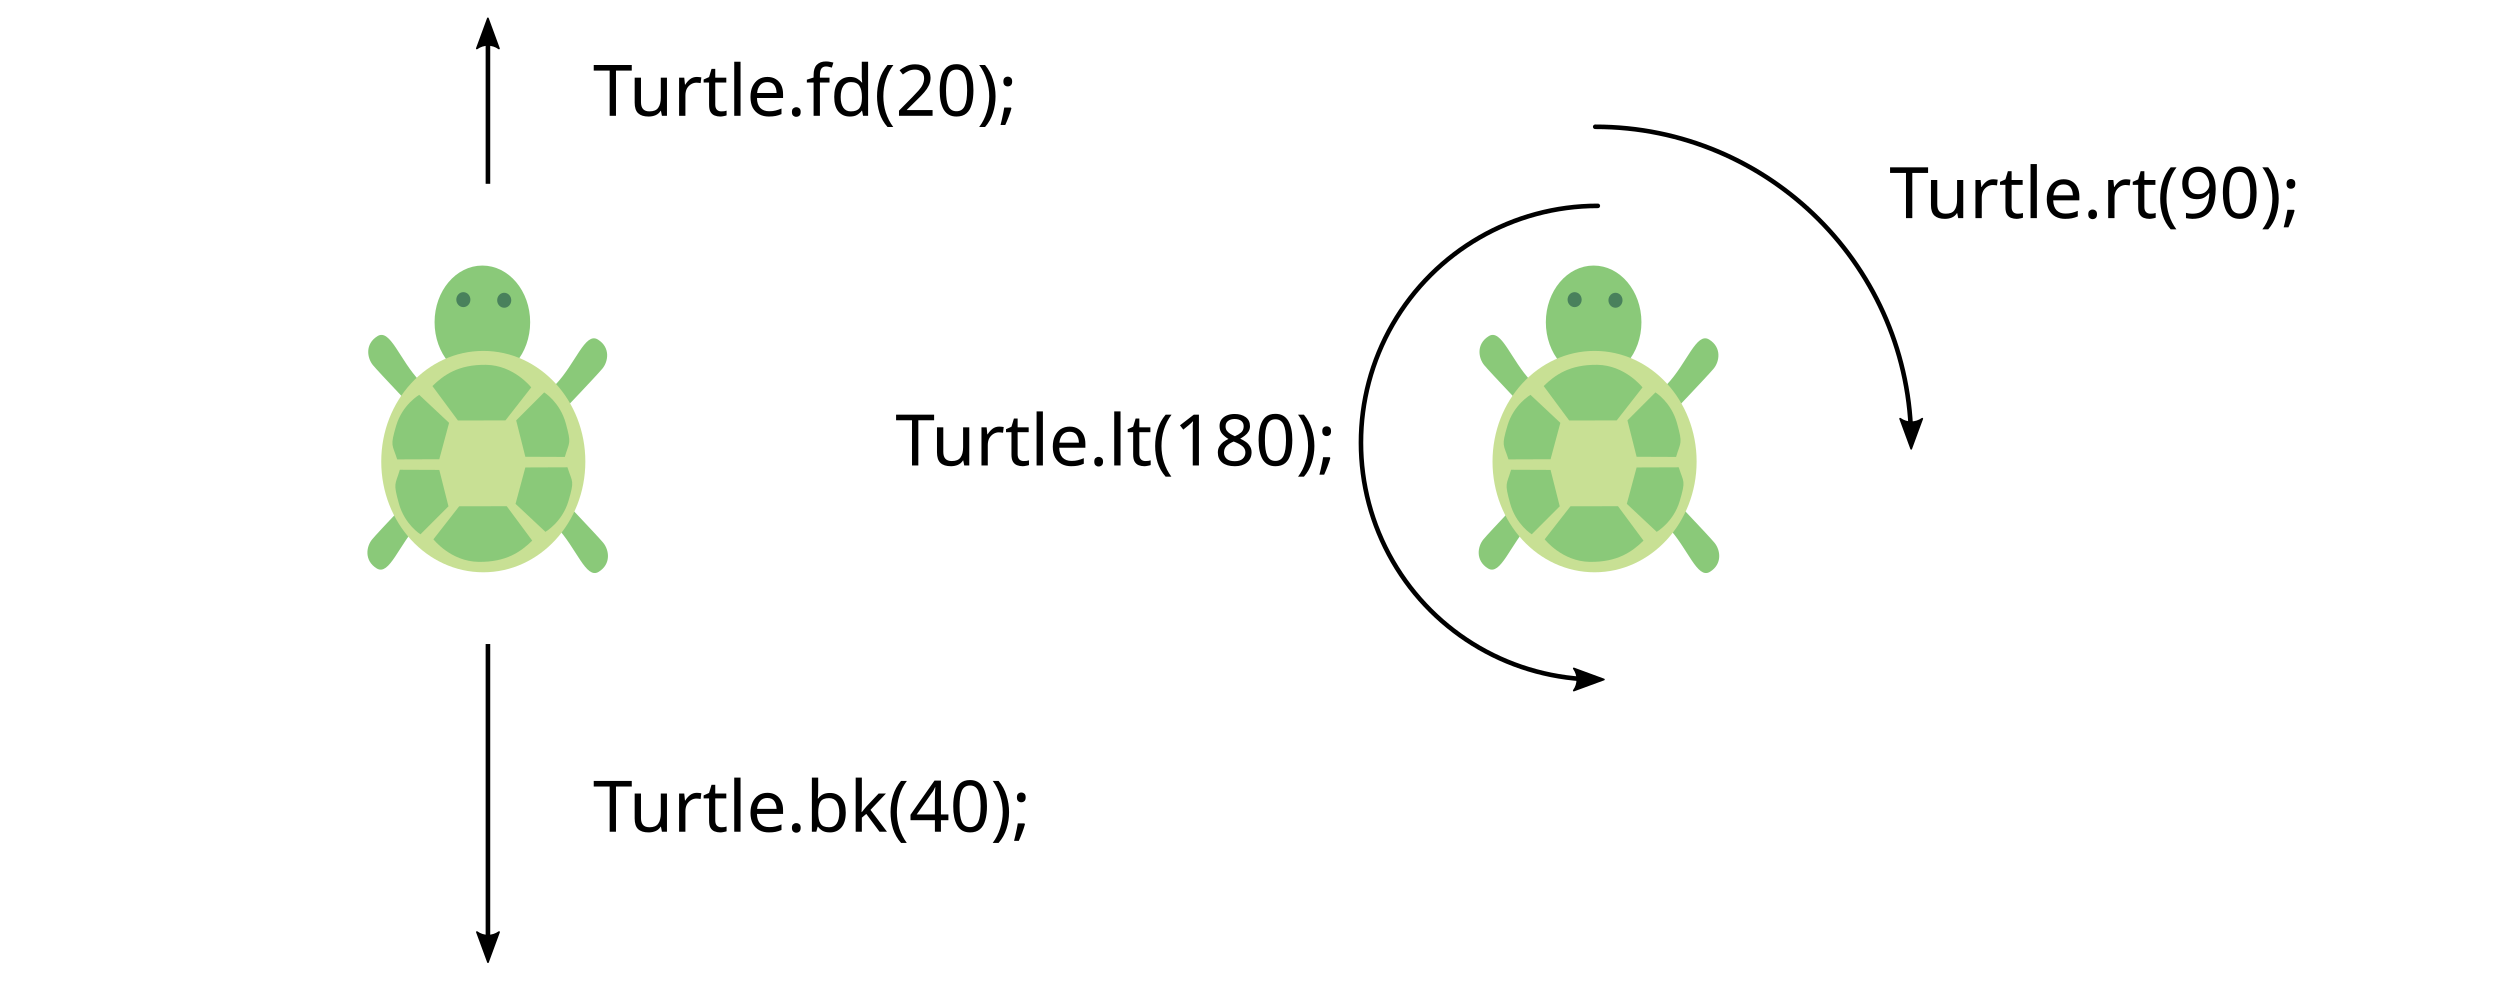
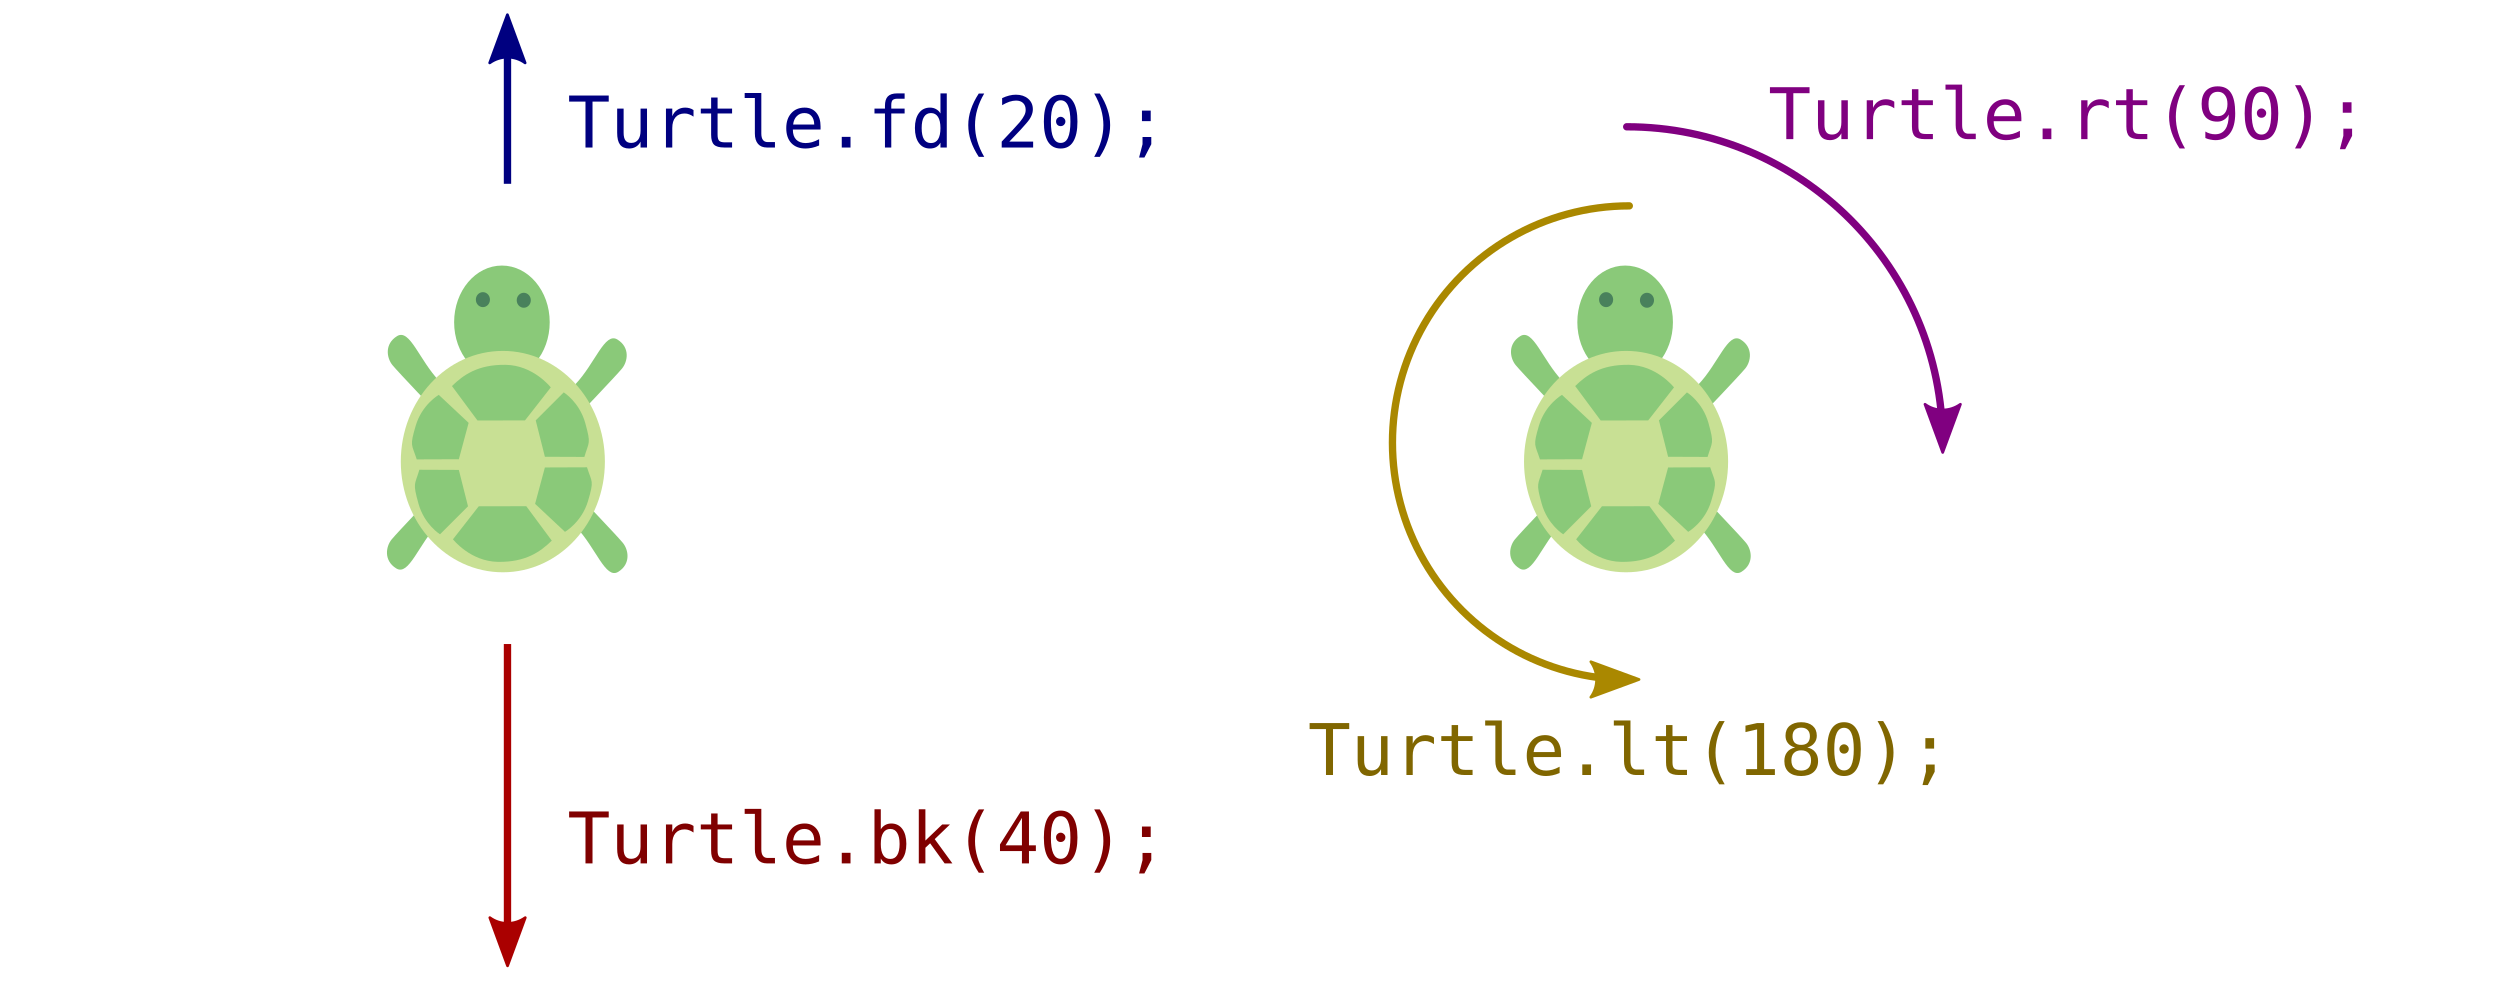
<svg xmlns="http://www.w3.org/2000/svg" width="272.187mm" height="106.756mm" viewBox="0 0 272.187 106.756" version="1.1" id="svg5">
  <defs id="defs2">
    <marker style="overflow:visible" id="Arrow2Mstart" refX="0" refY="0" orient="auto">
      <path transform="scale(0.6)" d="M 8.719,4.034 -2.207,0.016 8.719,-4.002 c -1.745,2.372 -1.735,5.617 -6e-7,8.035 z" style="fill:context-stroke;fill-rule:evenodd;stroke:context-stroke;stroke-width:0.625;stroke-linejoin:round" id="path18178" />
    </marker>
    <marker style="overflow:visible" id="Arrow1Mstart" refX="0" refY="0" orient="auto">
      <path transform="matrix(0.4,0,0,0.4,4,0)" style="fill:context-stroke;fill-rule:evenodd;stroke:context-stroke;stroke-width:1pt" d="M 0,0 5,-5 -12.5,0 5,5 Z" id="path18160" />
    </marker>
    <marker style="overflow:visible" id="marker39132" refX="0" refY="0" orient="auto">
      <path transform="matrix(0.8,0,0,0.8,10,0)" style="fill:context-stroke;fill-rule:evenodd;stroke:context-stroke;stroke-width:1pt" d="M 0,0 5,-5 -12.5,0 5,5 Z" id="path39130" />
    </marker>
    <marker style="overflow:visible" id="TriangleOutS" refX="0" refY="0" orient="auto">
      <path transform="scale(0.2)" style="fill:context-stroke;fill-rule:evenodd;stroke:context-stroke;stroke-width:1pt" d="M 5.77,0 -2.88,5 V -5 Z" id="path18302" />
    </marker>
    <marker style="overflow:visible" id="marker18464" refX="0" refY="0" orient="auto">
      <path transform="matrix(-0.2,0,0,-0.2,-1.2,0)" style="fill:context-stroke;fill-rule:evenodd;stroke:context-stroke;stroke-width:1pt" d="M 0,0 5,-5 -12.5,0 5,5 Z" id="path18462" />
    </marker>
    <marker style="overflow:visible" id="Arrow1Send" refX="0" refY="0" orient="auto">
      <path transform="matrix(-0.2,0,0,-0.2,-1.2,0)" style="fill:context-stroke;fill-rule:evenodd;stroke:context-stroke;stroke-width:1pt" d="M 0,0 5,-5 -12.5,0 5,5 Z" id="path18169" />
    </marker>
    <marker style="overflow:visible" id="Arrow2Send" refX="0" refY="0" orient="auto">
      <path transform="matrix(-0.3,0,0,-0.3,0.69,0)" d="M 8.719,4.034 -2.207,0.016 8.719,-4.002 c -1.745,2.372 -1.735,5.617 -6e-7,8.035 z" style="fill:context-stroke;fill-rule:evenodd;stroke:context-stroke;stroke-width:0.625;stroke-linejoin:round" id="path18187" />
    </marker>
    <marker style="overflow:visible" id="Arrow2Mend" refX="0" refY="0" orient="auto">
      <path transform="scale(-0.6)" d="M 8.719,4.034 -2.207,0.016 8.719,-4.002 c -1.745,2.372 -1.735,5.617 -6e-7,8.035 z" style="fill:context-stroke;fill-rule:evenodd;stroke:context-stroke;stroke-width:0.625;stroke-linejoin:round" id="path18181" />
    </marker>
    <marker style="overflow:visible" id="Arrow2Lend" refX="0" refY="0" orient="auto">
      <path transform="matrix(-1.1,0,0,-1.1,-1.1,0)" d="M 8.719,4.034 -2.207,0.016 8.719,-4.002 c -1.745,2.372 -1.735,5.617 -6e-7,8.035 z" style="fill:context-stroke;fill-rule:evenodd;stroke:context-stroke;stroke-width:0.625;stroke-linejoin:round" id="path18175" />
    </marker>
    <marker style="overflow:visible" id="Arrow1Lend" refX="0" refY="0" orient="auto">
      <path transform="matrix(-0.8,0,0,-0.8,-10,0)" style="fill:context-stroke;fill-rule:evenodd;stroke:context-stroke;stroke-width:1pt" d="M 0,0 5,-5 -12.5,0 5,5 Z" id="path18157" />
    </marker>
    <marker style="overflow:visible" id="Arrow1Lstart" refX="0" refY="0" orient="auto">
      <path transform="matrix(0.8,0,0,0.8,10,0)" style="fill:context-stroke;fill-rule:evenodd;stroke:context-stroke;stroke-width:1pt" d="M 0,0 5,-5 -12.5,0 5,5 Z" id="path18154" />
    </marker>
    <marker style="overflow:visible" id="TriangleOutS-3" refX="0" refY="0" orient="auto">
      <path transform="scale(0.2)" style="fill:context-stroke;fill-rule:evenodd;stroke:context-stroke;stroke-width:1pt" d="M 5.77,0 -2.88,5 V -5 Z" id="path18302-6" />
    </marker>
    <marker style="overflow:visible" id="Arrow2Mend-6" refX="0" refY="0" orient="auto">
      <path transform="scale(-0.6)" d="M 8.719,4.034 -2.207,0.016 8.719,-4.002 c -1.745,2.372 -1.735,5.617 -6e-7,8.035 z" style="fill:context-stroke;fill-rule:evenodd;stroke:context-stroke;stroke-width:0.625;stroke-linejoin:round" id="path18181-1" />
    </marker>
  </defs>
  <g id="layer1" transform="translate(9.138769,-72.54176)">
-     <g id="g28104" transform="matrix(2.198369,0,0,2.198369,-165.3496,-132.3886)">
+     <g id="g28104" transform="matrix(2.198369,0,0,2.198369,-163.2211,-132.3886)">
      <ellipse style="fill:#8ac979;fill-opacity:1;stroke:none;stroke-width:0.266;stroke-linecap:round;stroke-linejoin:round;stroke-dashoffset:7.559;stop-color:#000000" id="path43-1" cx="94.947" cy="109.177" rx="2.367" ry="2.806" />
      <ellipse style="fill:#49815c;fill-opacity:1;stroke:none;stroke-width:0.412;stroke-linecap:round;stroke-linejoin:round;stroke-dashoffset:7.559;stop-color:#000000" id="path13309" cx="94.005" cy="108.059" rx="0.349" ry="0.371" />
      <ellipse style="fill:#49815c;fill-opacity:1;stroke:none;stroke-width:0.412;stroke-linecap:round;stroke-linejoin:round;stroke-dashoffset:7.559;stop-color:#000000" id="path13309-2" cx="96.029" cy="108.09" rx="0.349" ry="0.371" />
      <path style="font-variation-settings:normal;opacity:1;vector-effect:none;fill:#8ac979;fill-opacity:1;stroke:none;stroke-width:0.265px;stroke-linecap:butt;stroke-linejoin:miter;stroke-miterlimit:4;stroke-dasharray:none;stroke-dashoffset:0;stroke-opacity:1;-inkscape-stroke:none;stop-color:#000000;stop-opacity:1" d="m 98.571,112.265 c 0.996,-1.04 1.465,-2.622 2.097,-2.23 0.633,0.392 0.513,1.087 0.227,1.436 -0.286,0.349 -2.259,2.414 -2.259,2.414" id="path16632" />
      <path style="font-variation-settings:normal;vector-effect:none;fill:#8ac979;fill-opacity:1;stroke:none;stroke-width:0.265px;stroke-linecap:butt;stroke-linejoin:miter;stroke-miterlimit:4;stroke-dasharray:none;stroke-dashoffset:0;stroke-opacity:1;-inkscape-stroke:none;stop-color:#000000" d="m 98.611,119.309 c 0.996,1.04 1.465,2.622 2.097,2.23 0.633,-0.392 0.513,-1.087 0.227,-1.436 -0.286,-0.349 -2.259,-2.414 -2.259,-2.414" id="path16632-7" />
      <path style="font-variation-settings:normal;vector-effect:none;fill:#8ac979;fill-opacity:1;stroke:none;stroke-width:0.265px;stroke-linecap:butt;stroke-linejoin:miter;stroke-miterlimit:4;stroke-dasharray:none;stroke-dashoffset:0;stroke-opacity:1;-inkscape-stroke:none;stop-color:#000000" d="m 91.85,112.096 c -0.996,-1.04 -1.465,-2.622 -2.097,-2.23 -0.633,0.392 -0.513,1.087 -0.227,1.436 0.286,0.349 2.259,2.414 2.259,2.414" id="path16632-0" />
      <path style="font-variation-settings:normal;vector-effect:none;fill:#8ac979;fill-opacity:1;stroke:none;stroke-width:0.265px;stroke-linecap:butt;stroke-linejoin:miter;stroke-miterlimit:4;stroke-dasharray:none;stroke-dashoffset:0;stroke-opacity:1;-inkscape-stroke:none;stop-color:#000000" d="m 91.81,119.14 c -0.996,1.04 -1.465,2.622 -2.097,2.23 -0.633,-0.392 -0.513,-1.087 -0.227,-1.436 0.286,-0.349 2.259,-2.414 2.259,-2.414" id="path16632-7-9" />
      <ellipse style="fill:#c8e094;fill-opacity:1;stroke:none;stroke-width:0.543;stroke-linecap:round;stroke-linejoin:round;stroke-dashoffset:7.559;stop-color:#000000" id="path43" cx="94.993" cy="116.08" rx="5.054" ry="5.482" />
      <path style="font-variation-settings:normal;opacity:1;vector-effect:none;fill:#8ac979;fill-opacity:1;stroke:none;stroke-width:0.244px;stroke-linecap:butt;stroke-linejoin:miter;stroke-miterlimit:4;stroke-dasharray:none;stroke-dashoffset:0;stroke-opacity:1;-inkscape-stroke:none;stop-color:#000000;stop-opacity:1" d="m 92.473,112.339 1.263,1.705 2.355,-0.005 1.276,-1.634 c 0,0 -0.858,-1.098 -2.234,-1.118 -1.376,-0.02 -2.101,0.505 -2.661,1.052 z" id="path4344" />
      <path style="font-variation-settings:normal;vector-effect:none;fill:#8ac979;fill-opacity:1;stroke:none;stroke-width:0.228px;stroke-linecap:butt;stroke-linejoin:miter;stroke-miterlimit:4;stroke-dasharray:none;stroke-dashoffset:0;stroke-opacity:1;-inkscape-stroke:none;stop-color:#000000" d="m 90.729,115.971 2.085,-0.008 0.485,-1.802 -1.48,-1.387 c 0,0 -0.832,0.479 -1.141,1.526 -0.308,1.047 -0.194,0.9 0.05,1.671 z" id="path4344-3" />
      <path style="font-variation-settings:normal;vector-effect:none;fill:#8ac979;fill-opacity:1;stroke:none;stroke-width:0.221px;stroke-linecap:butt;stroke-linejoin:miter;stroke-miterlimit:4;stroke-dasharray:none;stroke-dashoffset:0;stroke-opacity:1;-inkscape-stroke:none;stop-color:#000000" d="m 99.029,115.849 -1.954,-0.008 -0.454,-1.802 1.387,-1.387 c 0,0 0.78,0.479 1.069,1.526 0.289,1.047 0.182,0.9 -0.047,1.671 z" id="path4344-3-6" />
      <path style="font-variation-settings:normal;vector-effect:none;fill:#8ac979;fill-opacity:1;stroke:none;stroke-width:0.244px;stroke-linecap:butt;stroke-linejoin:miter;stroke-miterlimit:4;stroke-dasharray:none;stroke-dashoffset:0;stroke-opacity:1;-inkscape-stroke:none;stop-color:#000000" d="m 97.416,119.994 -1.263,-1.705 -2.355,0.005 -1.276,1.634 c 0,0 0.858,1.098 2.234,1.118 1.376,0.02 2.101,-0.505 2.661,-1.052 z" id="path4344-5" />
      <path style="font-variation-settings:normal;vector-effect:none;fill:#8ac979;fill-opacity:1;stroke:none;stroke-width:0.228px;stroke-linecap:butt;stroke-linejoin:miter;stroke-miterlimit:4;stroke-dasharray:none;stroke-dashoffset:0;stroke-opacity:1;-inkscape-stroke:none;stop-color:#000000" d="m 99.16,116.362 -2.085,0.008 -0.485,1.802 1.48,1.387 c 0,0 0.832,-0.479 1.141,-1.526 0.308,-1.047 0.194,-0.9 -0.05,-1.671 z" id="path4344-3-62" />
      <path style="font-variation-settings:normal;vector-effect:none;fill:#8ac979;fill-opacity:1;stroke:none;stroke-width:0.221px;stroke-linecap:butt;stroke-linejoin:miter;stroke-miterlimit:4;stroke-dasharray:none;stroke-dashoffset:0;stroke-opacity:1;-inkscape-stroke:none;stop-color:#000000" d="m 90.86,116.484 1.954,0.008 0.454,1.802 -1.387,1.387 c 0,0 -0.78,-0.479 -1.069,-1.526 -0.289,-1.047 -0.182,-0.9 0.047,-1.671 z" id="path4344-3-6-9" />
    </g>
-     <g id="g28104-6" transform="matrix(2.198369,0,0,2.198369,-44.36028,-132.3886)">
+     <g id="g28104-6" transform="matrix(2.198369,0,0,2.198369,-40.93155,-132.3886)">
      <ellipse style="fill:#8ac979;fill-opacity:1;stroke:none;stroke-width:0.266;stroke-linecap:round;stroke-linejoin:round;stroke-dashoffset:7.559;stop-color:#000000" id="path43-1-1" cx="94.947" cy="109.177" rx="2.367" ry="2.806" />
      <ellipse style="fill:#49815c;fill-opacity:1;stroke:none;stroke-width:0.412;stroke-linecap:round;stroke-linejoin:round;stroke-dashoffset:7.559;stop-color:#000000" id="path13309-8" cx="94.005" cy="108.059" rx="0.349" ry="0.371" />
      <ellipse style="fill:#49815c;fill-opacity:1;stroke:none;stroke-width:0.412;stroke-linecap:round;stroke-linejoin:round;stroke-dashoffset:7.559;stop-color:#000000" id="path13309-2-7" cx="96.029" cy="108.09" rx="0.349" ry="0.371" />
      <path style="font-variation-settings:normal;opacity:1;vector-effect:none;fill:#8ac979;fill-opacity:1;stroke:none;stroke-width:0.265px;stroke-linecap:butt;stroke-linejoin:miter;stroke-miterlimit:4;stroke-dasharray:none;stroke-dashoffset:0;stroke-opacity:1;-inkscape-stroke:none;stop-color:#000000;stop-opacity:1" d="m 98.571,112.265 c 0.996,-1.04 1.465,-2.622 2.097,-2.23 0.633,0.392 0.513,1.087 0.227,1.436 -0.286,0.349 -2.259,2.414 -2.259,2.414" id="path16632-9" />
      <path style="font-variation-settings:normal;vector-effect:none;fill:#8ac979;fill-opacity:1;stroke:none;stroke-width:0.265px;stroke-linecap:butt;stroke-linejoin:miter;stroke-miterlimit:4;stroke-dasharray:none;stroke-dashoffset:0;stroke-opacity:1;-inkscape-stroke:none;stop-color:#000000" d="m 98.611,119.309 c 0.996,1.04 1.465,2.622 2.097,2.23 0.633,-0.392 0.513,-1.087 0.227,-1.436 -0.286,-0.349 -2.259,-2.414 -2.259,-2.414" id="path16632-7-2" />
      <path style="font-variation-settings:normal;vector-effect:none;fill:#8ac979;fill-opacity:1;stroke:none;stroke-width:0.265px;stroke-linecap:butt;stroke-linejoin:miter;stroke-miterlimit:4;stroke-dasharray:none;stroke-dashoffset:0;stroke-opacity:1;-inkscape-stroke:none;stop-color:#000000" d="m 91.85,112.096 c -0.996,-1.04 -1.465,-2.622 -2.097,-2.23 -0.633,0.392 -0.513,1.087 -0.227,1.436 0.286,0.349 2.259,2.414 2.259,2.414" id="path16632-0-0" />
      <path style="font-variation-settings:normal;vector-effect:none;fill:#8ac979;fill-opacity:1;stroke:none;stroke-width:0.265px;stroke-linecap:butt;stroke-linejoin:miter;stroke-miterlimit:4;stroke-dasharray:none;stroke-dashoffset:0;stroke-opacity:1;-inkscape-stroke:none;stop-color:#000000" d="m 91.81,119.14 c -0.996,1.04 -1.465,2.622 -2.097,2.23 -0.633,-0.392 -0.513,-1.087 -0.227,-1.436 0.286,-0.349 2.259,-2.414 2.259,-2.414" id="path16632-7-9-2" />
      <ellipse style="fill:#c8e094;fill-opacity:1;stroke:none;stroke-width:0.543;stroke-linecap:round;stroke-linejoin:round;stroke-dashoffset:7.559;stop-color:#000000" id="path43-3" cx="94.993" cy="116.08" rx="5.054" ry="5.482" />
      <path style="font-variation-settings:normal;opacity:1;vector-effect:none;fill:#8ac979;fill-opacity:1;stroke:none;stroke-width:0.244px;stroke-linecap:butt;stroke-linejoin:miter;stroke-miterlimit:4;stroke-dasharray:none;stroke-dashoffset:0;stroke-opacity:1;-inkscape-stroke:none;stop-color:#000000;stop-opacity:1" d="m 92.473,112.339 1.263,1.705 2.355,-0.005 1.276,-1.634 c 0,0 -0.858,-1.098 -2.234,-1.118 -1.376,-0.02 -2.101,0.505 -2.661,1.052 z" id="path4344-7" />
      <path style="font-variation-settings:normal;vector-effect:none;fill:#8ac979;fill-opacity:1;stroke:none;stroke-width:0.228px;stroke-linecap:butt;stroke-linejoin:miter;stroke-miterlimit:4;stroke-dasharray:none;stroke-dashoffset:0;stroke-opacity:1;-inkscape-stroke:none;stop-color:#000000" d="m 90.729,115.971 2.085,-0.008 0.485,-1.802 -1.48,-1.387 c 0,0 -0.832,0.479 -1.141,1.526 -0.308,1.047 -0.194,0.9 0.05,1.671 z" id="path4344-3-5" />
      <path style="font-variation-settings:normal;vector-effect:none;fill:#8ac979;fill-opacity:1;stroke:none;stroke-width:0.221px;stroke-linecap:butt;stroke-linejoin:miter;stroke-miterlimit:4;stroke-dasharray:none;stroke-dashoffset:0;stroke-opacity:1;-inkscape-stroke:none;stop-color:#000000" d="m 99.029,115.849 -1.954,-0.008 -0.454,-1.802 1.387,-1.387 c 0,0 0.78,0.479 1.069,1.526 0.289,1.047 0.182,0.9 -0.047,1.671 z" id="path4344-3-6-92" />
      <path style="font-variation-settings:normal;vector-effect:none;fill:#8ac979;fill-opacity:1;stroke:none;stroke-width:0.244px;stroke-linecap:butt;stroke-linejoin:miter;stroke-miterlimit:4;stroke-dasharray:none;stroke-dashoffset:0;stroke-opacity:1;-inkscape-stroke:none;stop-color:#000000" d="m 97.416,119.994 -1.263,-1.705 -2.355,0.005 -1.276,1.634 c 0,0 0.858,1.098 2.234,1.118 1.376,0.02 2.101,-0.505 2.661,-1.052 z" id="path4344-5-2" />
      <path style="font-variation-settings:normal;vector-effect:none;fill:#8ac979;fill-opacity:1;stroke:none;stroke-width:0.228px;stroke-linecap:butt;stroke-linejoin:miter;stroke-miterlimit:4;stroke-dasharray:none;stroke-dashoffset:0;stroke-opacity:1;-inkscape-stroke:none;stop-color:#000000" d="m 99.16,116.362 -2.085,0.008 -0.485,1.802 1.48,1.387 c 0,0 0.832,-0.479 1.141,-1.526 0.308,-1.047 0.194,-0.9 -0.05,-1.671 z" id="path4344-3-62-8" />
      <path style="font-variation-settings:normal;vector-effect:none;fill:#8ac979;fill-opacity:1;stroke:none;stroke-width:0.221px;stroke-linecap:butt;stroke-linejoin:miter;stroke-miterlimit:4;stroke-dasharray:none;stroke-dashoffset:0;stroke-opacity:1;-inkscape-stroke:none;stop-color:#000000" d="m 90.86,116.484 1.954,0.008 0.454,1.802 -1.387,1.387 c 0,0 -0.78,-0.479 -1.069,-1.526 -0.289,-1.047 -0.182,-0.9 0.047,-1.671 z" id="path4344-3-6-9-9" />
    </g>
-     <path style="font-variation-settings:normal;opacity:1;fill:none;fill-opacity:1;stroke:#000000;stroke-width:0.5;stroke-linecap:butt;stroke-linejoin:miter;stroke-miterlimit:4;stroke-dasharray:none;stroke-dashoffset:0;stroke-opacity:1;marker-end:url(#Arrow2Mend);stop-color:#000000;stop-opacity:1" d="M 43.985,92.553 V 75.204" id="path18054" />
-     <path style="font-variation-settings:normal;fill:none;fill-opacity:1;stroke:#000000;stroke-width:0.5;stroke-linecap:butt;stroke-linejoin:miter;stroke-miterlimit:4;stroke-dasharray:none;stroke-dashoffset:0;stroke-opacity:1;marker-end:url(#Arrow2Mend);stop-color:#000000" d="m 43.985,142.66 v 33.976" id="path18054-0" />
-     <text xml:space="preserve" style="font-size:7.755px;line-height:1.25;font-family:sans-serif;stroke-width:0.582" x="55.425" y="85.153" id="text22189">
-       <tspan id="tspan22187" style="font-style:normal;font-variant:normal;font-weight:normal;font-stretch:normal;font-size:7.755px;font-family:'Roboto Mono';-inkscape-font-specification:'Roboto Mono';stroke-width:0.582" x="55.425" y="85.153">Turtle.fd(20);</tspan>
+     <path style="font-variation-settings:normal;opacity:1;fill:none;fill-opacity:1;stroke:#000080;stroke-width:0.8;stroke-linecap:butt;stroke-linejoin:miter;stroke-miterlimit:4;stroke-dasharray:none;stroke-dashoffset:0;stroke-opacity:1;marker-end:url(#Arrow2Mend);stop-color:#000000;stop-opacity:1" d="M 46.113,92.553 V 75.204" id="path18054" />
+     <path style="font-variation-settings:normal;fill:none;fill-opacity:1;stroke:#aa0000;stroke-width:0.8;stroke-linecap:butt;stroke-linejoin:miter;stroke-miterlimit:4;stroke-dasharray:none;stroke-dashoffset:0;stroke-opacity:1;marker-end:url(#Arrow2Mend);stop-color:#000000" d="m 46.113,142.66 v 33.976" id="path18054-0" />
+     <text xml:space="preserve" style="font-size:7.755px;line-height:1.25;font-family:sans-serif;fill:#000080;stroke-width:0.582" x="52.653" y="88.602" id="text22189">
+       <tspan id="tspan22187" style="font-style:normal;font-variant:normal;font-weight:normal;font-stretch:normal;font-size:7.755px;font-family:monospace;-inkscape-font-specification:monospace;fill:#000080;stroke-width:0.582" x="52.653" y="88.602">Turtle.fd(20);</tspan>
    </text>
-     <text xml:space="preserve" style="font-size:7.755px;line-height:1.25;font-family:sans-serif;stroke-width:0.582" x="196.564" y="96.292" id="text22189-7">
-       <tspan id="tspan22187-3" style="font-style:normal;font-variant:normal;font-weight:normal;font-stretch:normal;font-size:7.755px;font-family:'Roboto Mono';-inkscape-font-specification:'Roboto Mono';stroke-width:0.582" x="196.564" y="96.292">Turtle.rt(90);</tspan>
+     <text xml:space="preserve" style="font-size:7.755px;line-height:1.25;font-family:sans-serif;fill:#800080;stroke-width:0.582" x="183.392" y="87.691" id="text22189-7">
+       <tspan id="tspan22187-3" style="font-style:normal;font-variant:normal;font-weight:normal;font-stretch:normal;font-size:7.755px;font-family:monospace;-inkscape-font-specification:monospace;fill:#800080;stroke-width:0.582" x="183.392" y="87.691">Turtle.rt(90);</tspan>
    </text>
-     <text xml:space="preserve" style="font-size:7.755px;line-height:1.25;font-family:sans-serif;stroke-width:0.582" x="88.342" y="123.224" id="text22189-7-9">
-       <tspan id="tspan22187-3-3" style="font-style:normal;font-variant:normal;font-weight:normal;font-stretch:normal;font-size:7.755px;font-family:'Roboto Mono';-inkscape-font-specification:'Roboto Mono';stroke-width:0.582" x="88.342" y="123.224">Turtle.lt(180);</tspan>
+     <text xml:space="preserve" style="font-size:7.755px;line-height:1.25;font-family:sans-serif;fill:#806600;stroke-width:0.582" x="133.273" y="156.922" id="text22189-7-9">
+       <tspan id="tspan22187-3-3" style="font-style:normal;font-variant:normal;font-weight:normal;font-stretch:normal;font-size:7.755px;font-family:monospace;-inkscape-font-specification:monospace;fill:#806600;stroke-width:0.582" x="133.273" y="156.922">Turtle.lt(180);</tspan>
    </text>
-     <text xml:space="preserve" style="font-size:7.755px;line-height:1.25;font-family:sans-serif;stroke-width:0.582" x="55.425" y="163.095" id="text22189-6">
-       <tspan id="tspan22187-2" style="font-style:normal;font-variant:normal;font-weight:normal;font-stretch:normal;font-size:7.755px;font-family:'Roboto Mono';-inkscape-font-specification:'Roboto Mono';stroke-width:0.582" x="55.425" y="163.095">Turtle.bk(40);</tspan>
+     <text xml:space="preserve" style="font-size:7.755px;line-height:1.25;font-family:sans-serif;fill:#800000;stroke-width:0.582" x="52.653" y="166.543" id="text22189-6">
+       <tspan id="tspan22187-2" style="font-style:normal;font-variant:normal;font-weight:normal;font-stretch:normal;font-size:7.755px;font-family:monospace;-inkscape-font-specification:monospace;fill:#800000;stroke-width:0.582" x="52.653" y="166.543">Turtle.bk(40);</tspan>
    </text>
-     <path style="fill:none;fill-opacity:1;stroke:#000000;stroke-width:0.5;stroke-linecap:round;stroke-linejoin:round;stroke-miterlimit:4;stroke-dasharray:none;stroke-dashoffset:7.559;marker-end:url(#Arrow2Mend);stop-color:#000000" id="path34744" d="m 164.541,86.346 a 34.396,34.396 0 0 1 34.396,34.396" />
-     <path style="fill:none;fill-opacity:1;stroke:#000000;stroke-width:0.5;stroke-linecap:round;stroke-linejoin:round;stroke-miterlimit:4;stroke-dasharray:none;stroke-dashoffset:7.559;marker-start:url(#Arrow2Mstart);stop-color:#000000" id="path34744-2" d="m 164.821,146.527 a 25.786,25.786 0 0 1 -22.331,-12.893 25.786,25.786 0 0 1 0,-25.786 25.786,25.786 0 0 1 22.331,-12.893" />
+     <path style="fill:none;fill-opacity:1;stroke:#800080;stroke-width:0.8;stroke-linecap:round;stroke-linejoin:round;stroke-miterlimit:4;stroke-dasharray:none;stroke-dashoffset:7.559;marker-end:url(#Arrow2Mend);stop-color:#000000" id="path34744" d="m 167.969,86.346 a 34.396,34.396 0 0 1 34.396,34.396" />
+     <path style="fill:none;fill-opacity:1;stroke:#aa8800;stroke-width:0.8;stroke-linecap:round;stroke-linejoin:round;stroke-miterlimit:4;stroke-dasharray:none;stroke-dashoffset:7.559;marker-start:url(#Arrow2Mstart);stop-color:#000000" id="path34744-2" d="m 168.25,146.527 a 25.786,25.786 0 0 1 -22.331,-12.893 25.786,25.786 0 0 1 0,-25.786 25.786,25.786 0 0 1 22.331,-12.893" />
  </g>
</svg>
